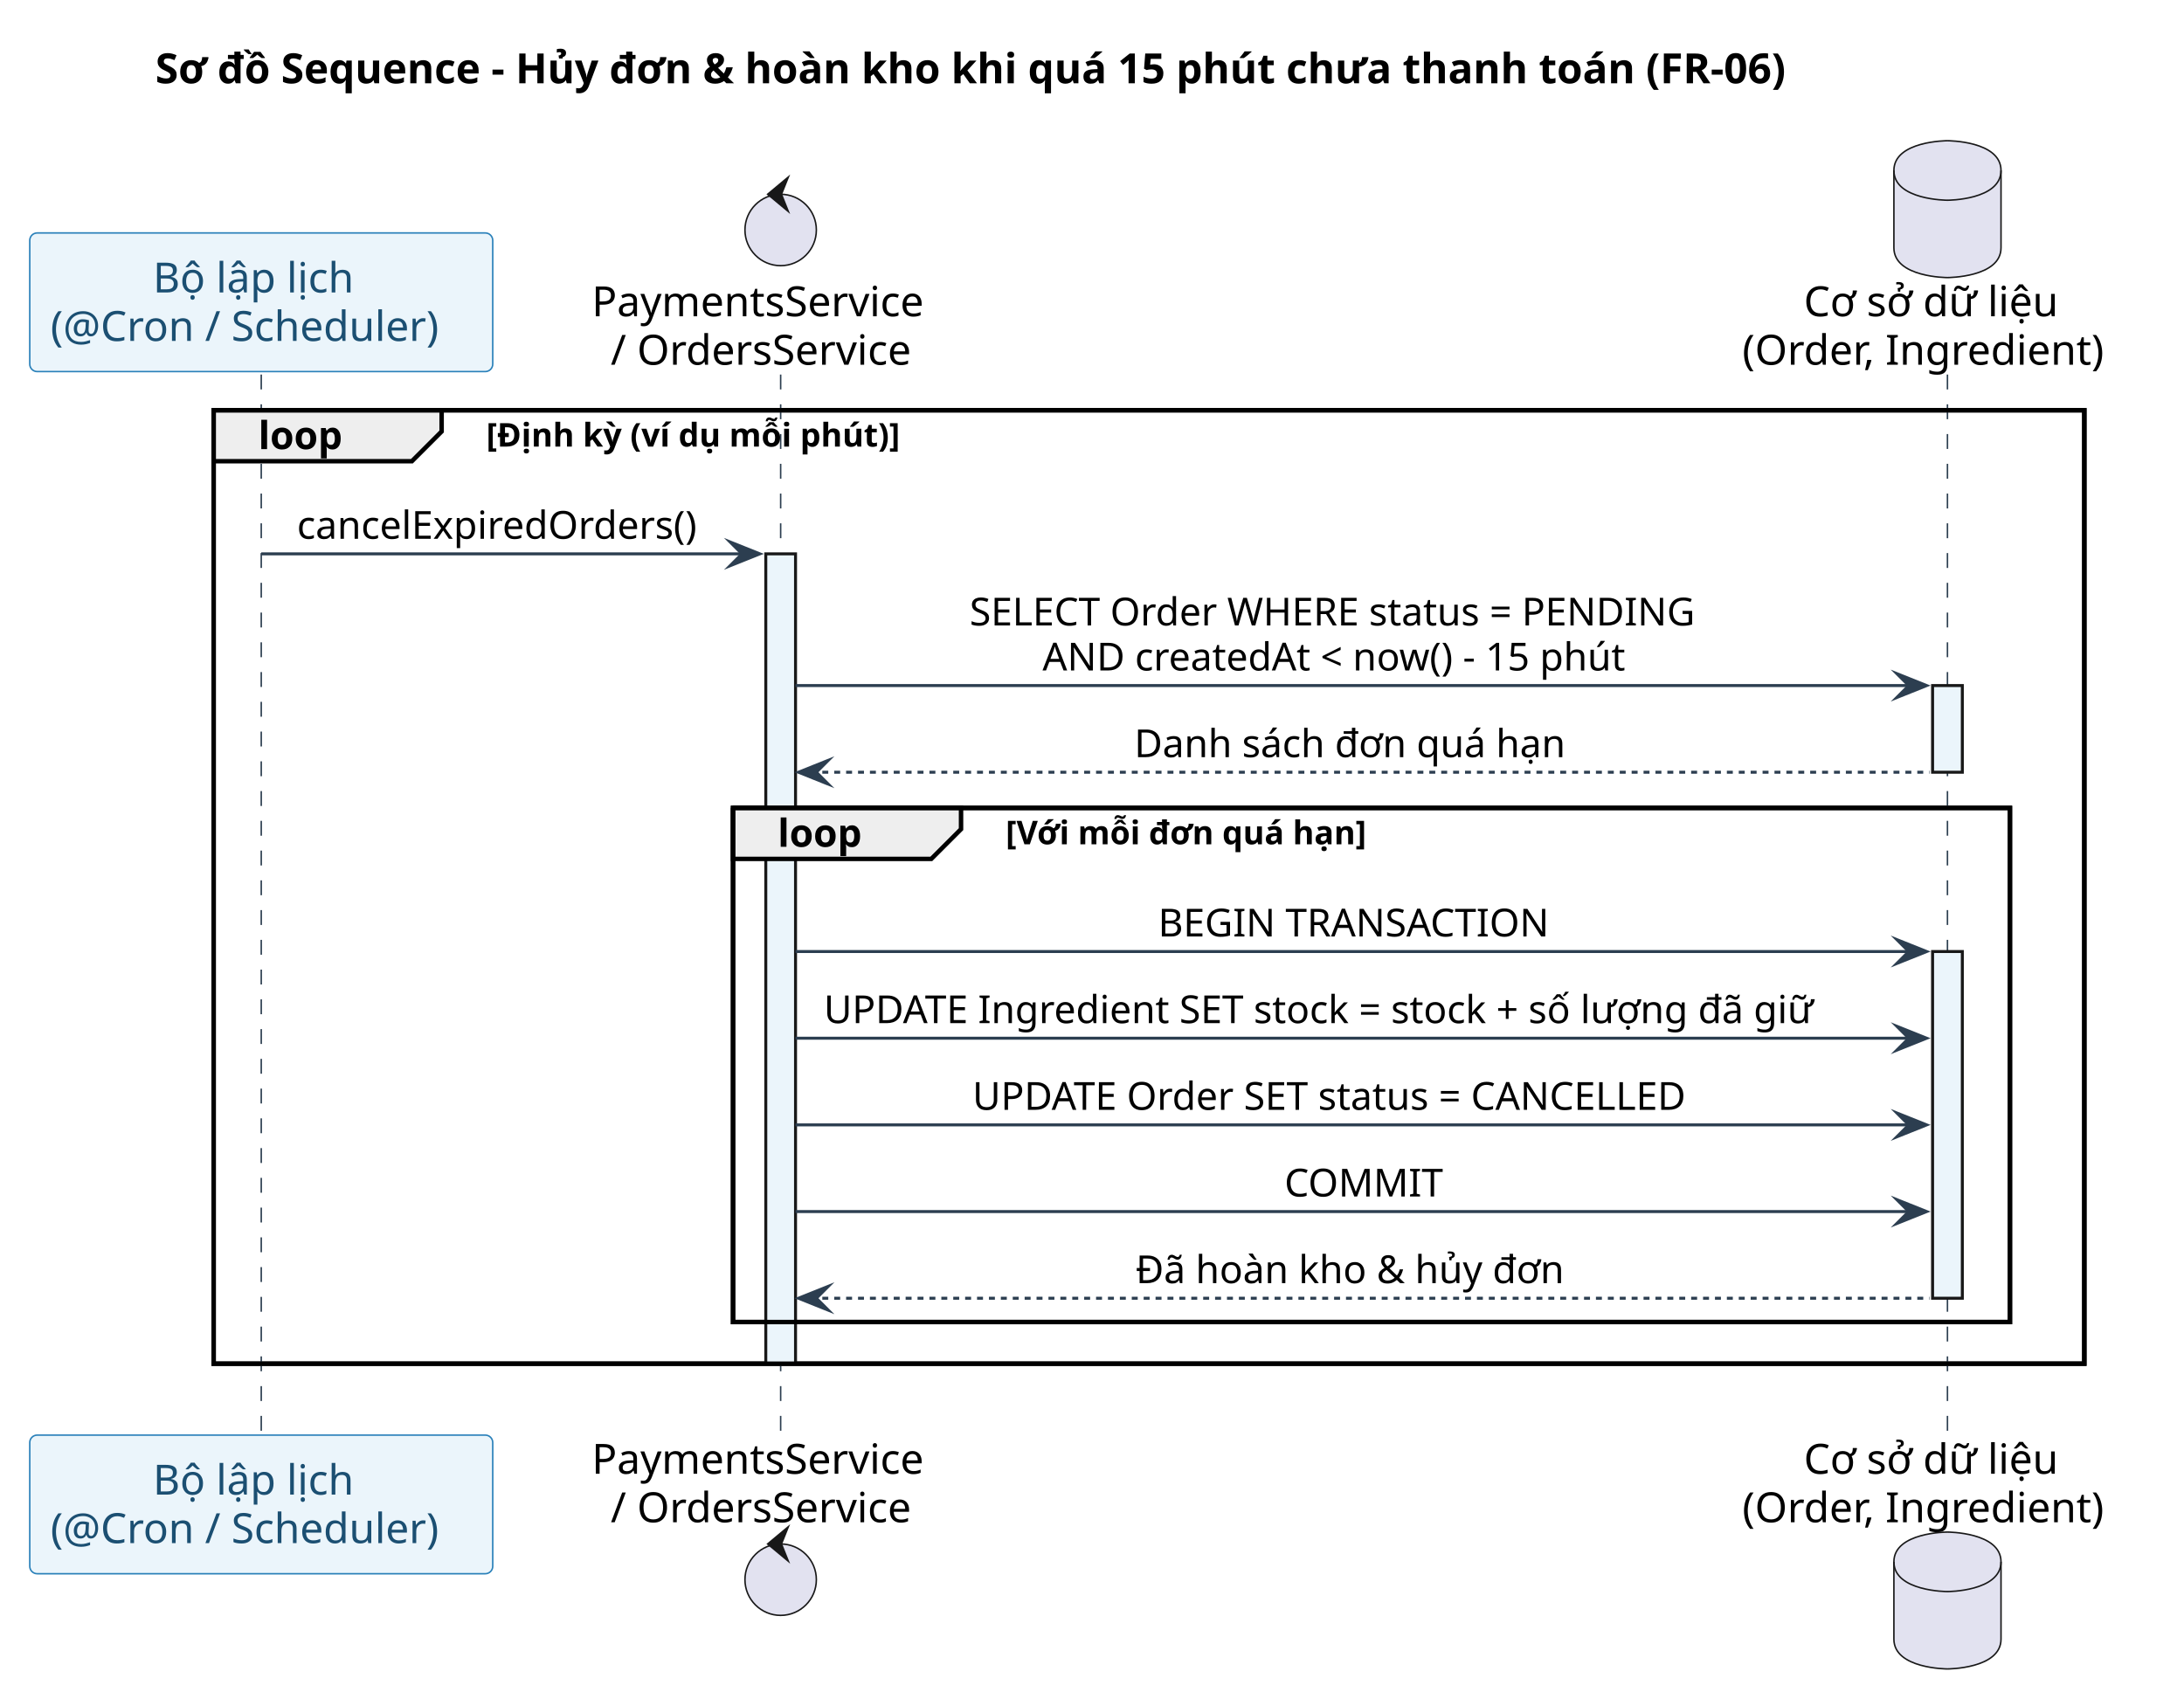
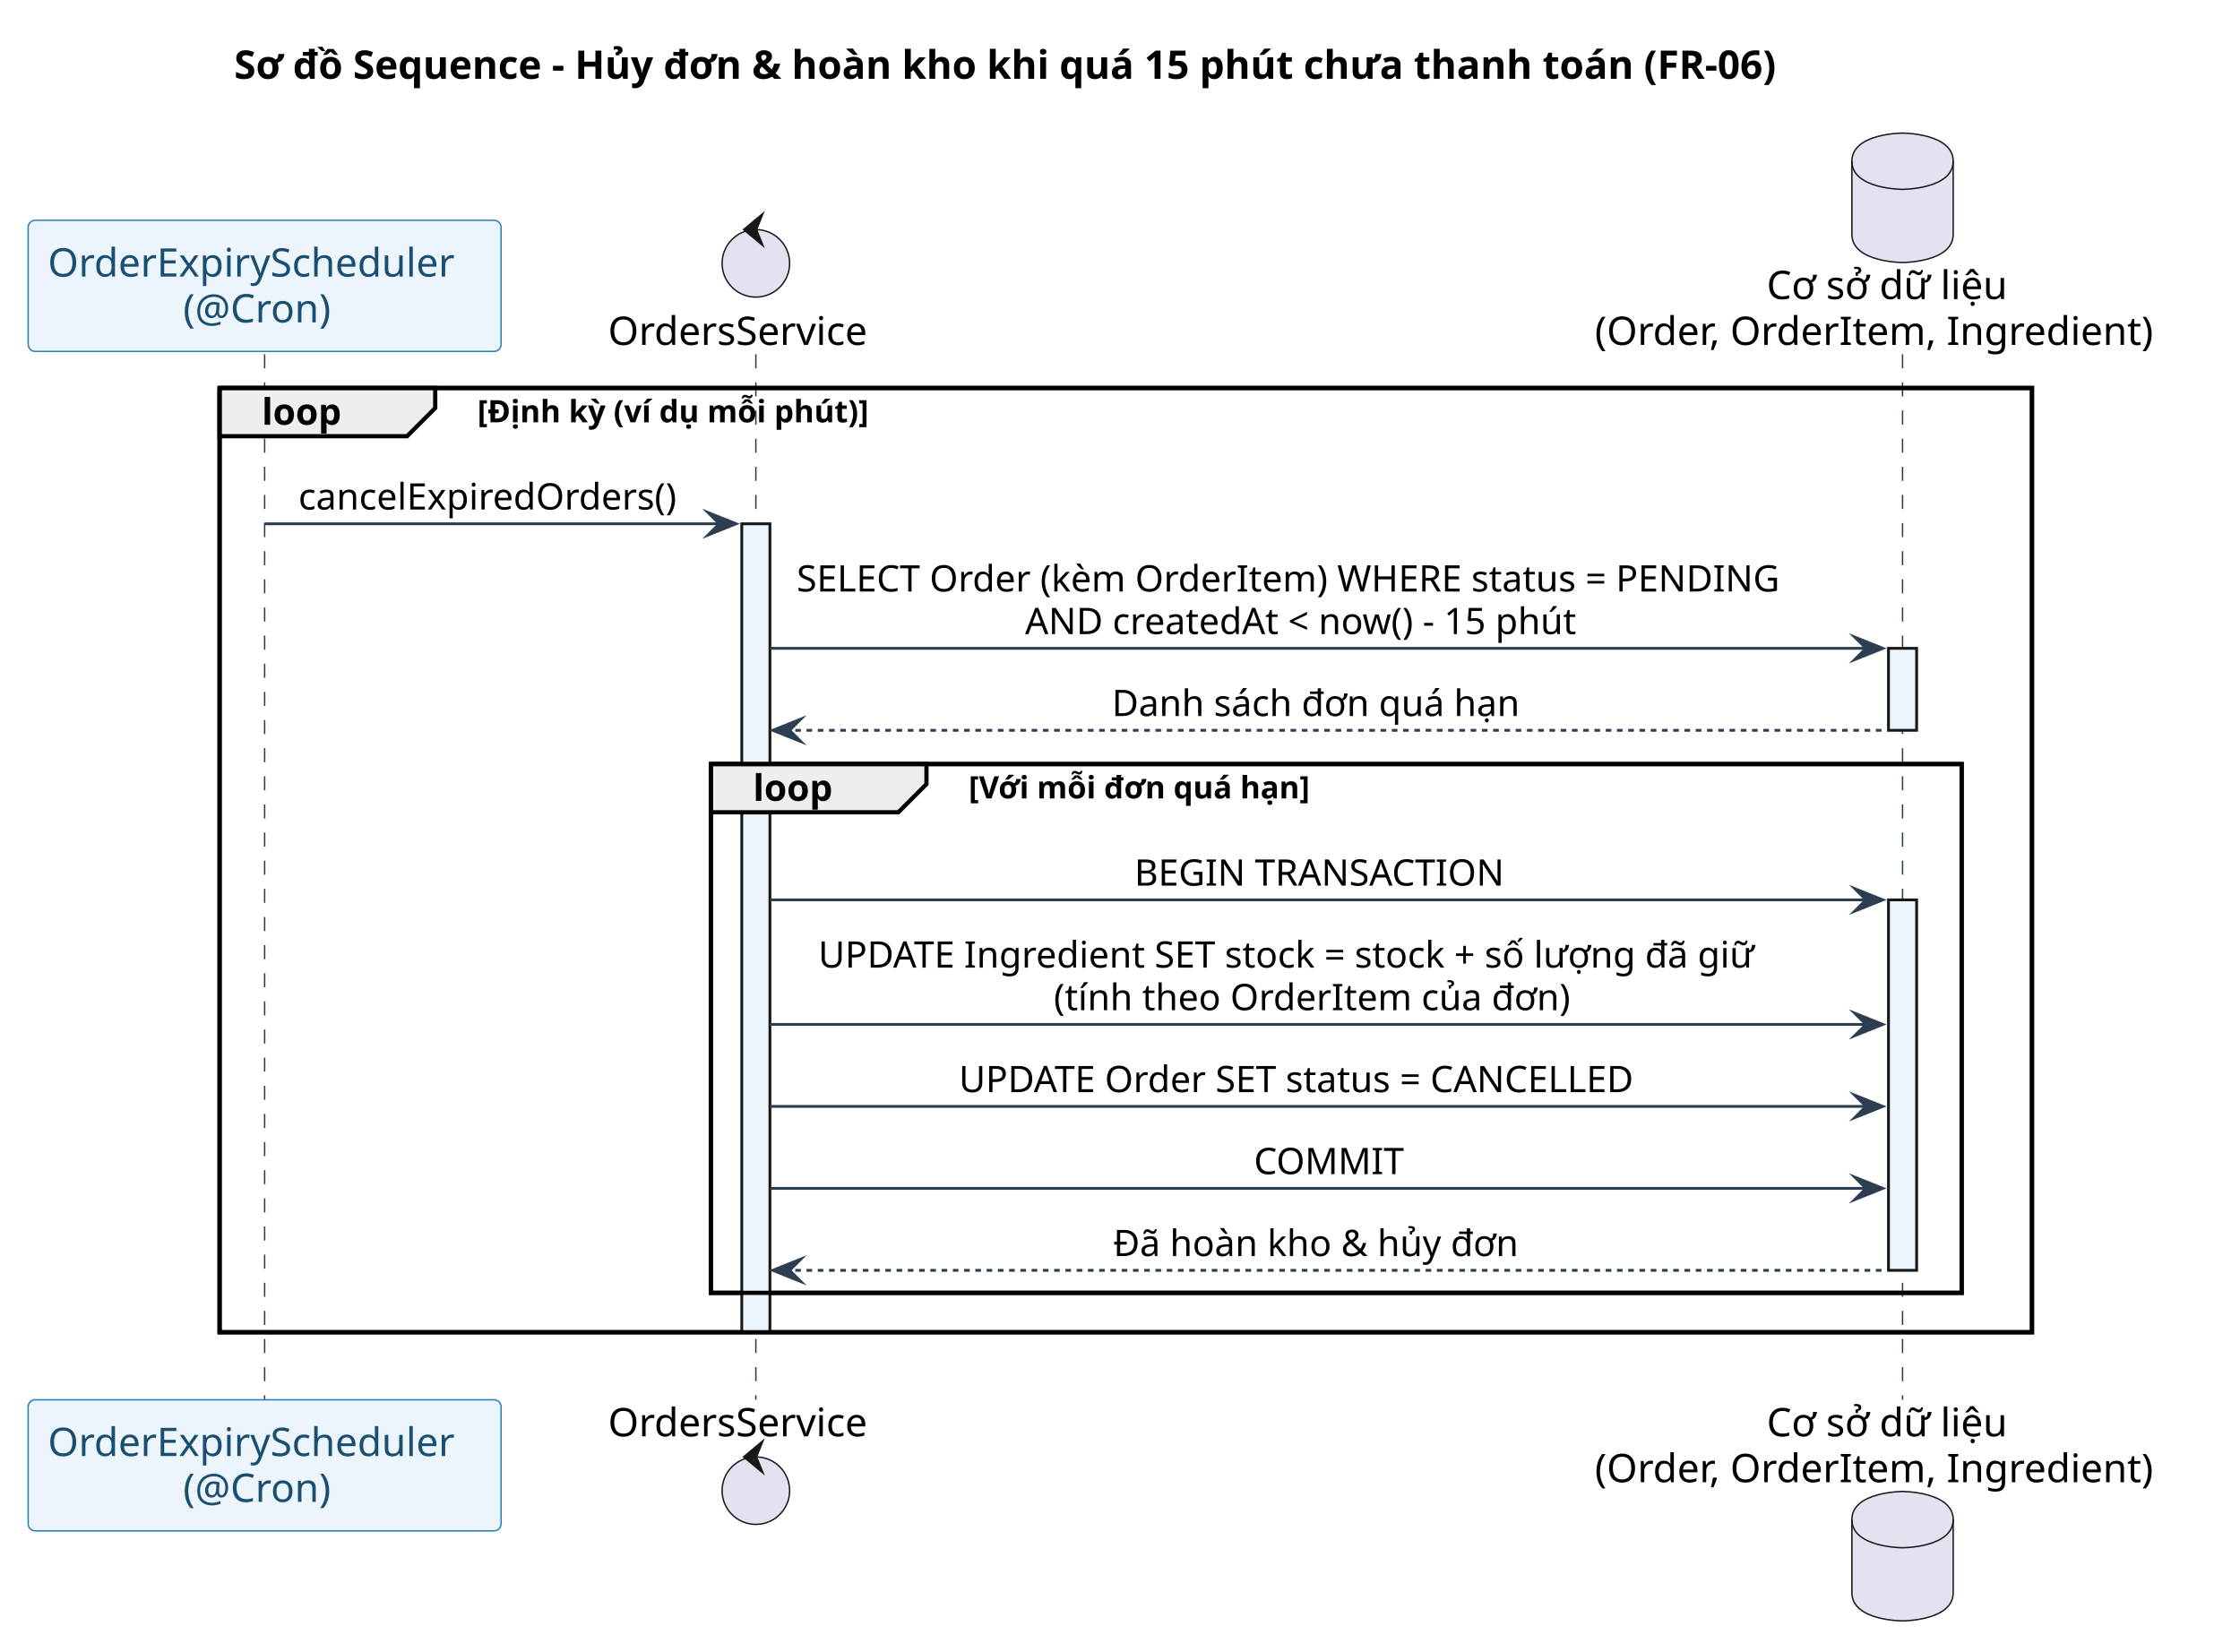
- <svg xmlns="http://www.w3.org/2000/svg" version="1.1" data-diagram-type="SEQUENCE" style="width:734px;height:571px;background:#FFFFFF;" width="734px" height="571px" viewBox="0 0 734 571" zoomAndPan="magnify" preserveAspectRatio="none" contentStyleType="text/css">
+ <svg xmlns="http://www.w3.org/2000/svg" version="1.1" data-diagram-type="SEQUENCE" style="width:796px;height:587px;background:#FFFFFF;" width="796px" height="587px" viewBox="0 0 796 587" zoomAndPan="magnify" preserveAspectRatio="none" contentStyleType="text/css">
  <defs />
  <g font-family="sans-serif" lengthAdjust="spacing">
    <g class="title" data-source-line="1">
-       <text x="52.218" y="27.995" fill="#000" font-size="14" textLength="627.997" font-weight="700">Sơ đồ Sequence - Hủy đơn &amp; hoàn kho khi quá 15 phút chưa thanh toán (FR-06)</text>
+       <text x="83.21" y="27.995" fill="#000" font-size="14" textLength="627.997" font-weight="700">Sơ đồ Sequence - Hủy đơn &amp; hoàn kho khi quá 15 phút chưa thanh toán (FR-06)</text>
    </g>
-     <rect x="71.8" y="137.891" width="628.701" height="320.461" fill="none" style="stroke:#000;stroke-width:1.5;" />
-     <rect x="246.364" y="271.555" width="429.137" height="172.797" fill="none" style="stroke:#000;stroke-width:1.5;" />
+     <rect x="78.034" y="137.891" width="644.05" height="335.594" fill="none" style="stroke:#000;stroke-width:1.5;" />
+     <rect x="252.599" y="271.555" width="444.485" height="187.93" fill="none" style="stroke:#000;stroke-width:1.5;" />
    <g>
-       <rect x="84.3" y="125.891" width="8" height="356.461" fill="#000" fill-opacity="0" />
-       <line x1="87.8" y1="125.891" x2="87.8" y2="482.352" style="stroke:#2C3E50;stroke-width:0.5;stroke-dasharray:5,5;" />
+       <rect x="90.534" y="125.891" width="8" height="371.594" fill="#000" fill-opacity="0" />
+       <line x1="94.034" y1="125.891" x2="94.034" y2="497.484" style="stroke:#2C3E50;stroke-width:0.5;stroke-dasharray:5,5;" />
    </g>
    <g>
-       <rect x="258.864" y="125.891" width="8" height="356.461" fill="#000" fill-opacity="0" />
-       <line x1="262.364" y1="125.891" x2="262.364" y2="482.352" style="stroke:#2C3E50;stroke-width:0.5;stroke-dasharray:5,5;" />
+       <rect x="265.099" y="125.891" width="8" height="371.594" fill="#000" fill-opacity="0" />
+       <line x1="268.599" y1="125.891" x2="268.599" y2="497.484" style="stroke:#2C3E50;stroke-width:0.5;stroke-dasharray:5,5;" />
    </g>
    <g>
-       <rect x="257.364" y="186.156" width="10" height="272.195" fill="#EBF5FB" style="stroke:#181818;stroke-width:1;" />
+       <rect x="263.599" y="186.156" width="10" height="287.328" fill="#EBF5FB" style="stroke:#181818;stroke-width:1;" />
    </g>
    <g>
-       <rect x="651.001" y="125.891" width="8" height="356.461" fill="#000" fill-opacity="0" />
-       <line x1="654.501" y1="125.891" x2="654.501" y2="482.352" style="stroke:#2C3E50;stroke-width:0.5;stroke-dasharray:5,5;" />
+       <rect x="672.584" y="125.891" width="8" height="371.594" fill="#000" fill-opacity="0" />
+       <line x1="676.084" y1="125.891" x2="676.084" y2="497.484" style="stroke:#2C3E50;stroke-width:0.5;stroke-dasharray:5,5;" />
    </g>
    <g>
-       <rect x="649.501" y="230.422" width="10" height="29.133" fill="#EBF5FB" style="stroke:#181818;stroke-width:1;" />
+       <rect x="671.084" y="230.422" width="10" height="29.133" fill="#EBF5FB" style="stroke:#181818;stroke-width:1;" />
    </g>
    <g>
-       <rect x="649.501" y="319.82" width="10" height="116.531" fill="#EBF5FB" style="stroke:#181818;stroke-width:1;" />
+       <rect x="671.084" y="319.82" width="10" height="131.664" fill="#EBF5FB" style="stroke:#181818;stroke-width:1;" />
    </g>
-     <rect x="10" y="78.297" width="155.6" height="46.594" fill="#EBF5FB" style="stroke:#2980B9;stroke-width:0.5;" rx="2.5" ry="2.5" />
-     <text x="51.412" y="98.292" fill="#1B4F72" font-size="14" textLength="72.775">Bộ lập lịch</text>
-     <text x="17" y="114.589" fill="#1B4F72" font-size="14" textLength="141.6">(@Cron / Scheduler)</text>
-     <text x="198.887" y="106.292" fill="#000" font-size="14" textLength="120.955">PaymentsService</text>
-     <text x="205.248" y="122.589" fill="#000" font-size="14" textLength="108.233">/ OrdersService</text>
-     <ellipse cx="262.364" cy="77.297" rx="12" ry="12" fill="#E2E2F0" style="stroke:#181818;stroke-width:0.5;" />
-     <polygon points="258.364,65.297,264.364,60.297,262.364,65.297,264.364,70.297,258.364,65.297" fill="#181818" style="stroke:#181818;stroke-width:1;stroke-linejoin:miter;stroke-miterlimit:10;" />
-     <text x="606.213" y="106.292" fill="#000" font-size="14" textLength="90.576">Cơ sở dữ liệu</text>
-     <text x="585.568" y="122.589" fill="#000" font-size="14" textLength="131.865">(Order, Ingredient)</text>
-     <path d="M636.501,57.297 C636.501,47.297 654.501,47.297 654.501,47.297 C654.501,47.297 672.501,47.297 672.501,57.297 L672.501,83.297 C672.501,93.297 654.501,93.297 654.501,93.297 C654.501,93.297 636.501,93.297 636.501,83.297 L636.501,57.297" style="stroke:#181818;stroke-width:0.5;" fill="#E2E2F0" />
-     <path d="M636.501,57.297 C636.501,67.297 654.501,67.297 654.501,67.297 C654.501,67.297 672.501,67.297 672.501,57.297" style="stroke:#181818;stroke-width:0.5;" fill="none" />
-     <rect x="10" y="482.352" width="155.6" height="46.594" fill="#EBF5FB" style="stroke:#2980B9;stroke-width:0.5;" rx="2.5" ry="2.5" />
-     <text x="51.412" y="502.347" fill="#1B4F72" font-size="14" textLength="72.775">Bộ lập lịch</text>
-     <text x="17" y="518.644" fill="#1B4F72" font-size="14" textLength="141.6">(@Cron / Scheduler)</text>
-     <text x="198.887" y="495.347" fill="#000" font-size="14" textLength="120.955">PaymentsService</text>
-     <text x="205.248" y="511.644" fill="#000" font-size="14" textLength="108.233">/ OrdersService</text>
-     <ellipse cx="262.364" cy="530.945" rx="12" ry="12" fill="#E2E2F0" style="stroke:#181818;stroke-width:0.5;" />
-     <polygon points="258.364,518.945,264.364,513.945,262.364,518.945,264.364,523.945,258.364,518.945" fill="#181818" style="stroke:#181818;stroke-width:1;stroke-linejoin:miter;stroke-miterlimit:10;" />
-     <text x="606.213" y="495.347" fill="#000" font-size="14" textLength="90.576">Cơ sở dữ liệu</text>
-     <text x="585.568" y="511.644" fill="#000" font-size="14" textLength="131.865">(Order, Ingredient)</text>
-     <path d="M636.501,524.945 C636.501,514.945 654.501,514.945 654.501,514.945 C654.501,514.945 672.501,514.945 672.501,524.945 L672.501,550.945 C672.501,560.945 654.501,560.945 654.501,560.945 C654.501,560.945 636.501,560.945 636.501,550.945 L636.501,524.945" style="stroke:#181818;stroke-width:0.5;" fill="#E2E2F0" />
-     <path d="M636.501,524.945 C636.501,534.945 654.501,534.945 654.501,534.945 C654.501,534.945 672.501,534.945 672.501,524.945" style="stroke:#181818;stroke-width:0.5;" fill="none" />
-     <path d="M71.8,137.891 L148.424,137.891 L148.424,145.023 L138.424,155.023 L71.8,155.023 L71.8,137.891" style="stroke:#000;stroke-width:1.5;" fill="#EEE" />
-     <rect x="71.8" y="137.891" width="628.701" height="320.461" fill="none" style="stroke:#000;stroke-width:1.5;" />
-     <text x="86.8" y="150.958" fill="#000" font-size="13" textLength="31.624" font-weight="700">loop</text>
-     <text x="163.424" y="150.101" fill="#000" font-size="11" textLength="160.623" font-weight="700">[Định kỳ (ví dụ mỗi phút)]</text>
-     <polygon points="245.364,182.156,255.364,186.156,245.364,190.156,249.364,186.156" fill="#2C3E50" style="stroke:#2C3E50;stroke-width:1;stroke-linejoin:miter;stroke-miterlimit:10;" />
-     <line x1="87.8" y1="186.156" x2="251.364" y2="186.156" style="stroke:#2C3E50;stroke-width:1;" />
-     <text x="99.8" y="181.09" fill="#000" font-size="13" textLength="145.564">cancelExpiredOrders()</text>
-     <polygon points="637.501,226.422,647.501,230.422,637.501,234.422,641.501,230.422" fill="#2C3E50" style="stroke:#2C3E50;stroke-width:1;stroke-linejoin:miter;stroke-miterlimit:10;" />
-     <line x1="267.364" y1="230.422" x2="643.501" y2="230.422" style="stroke:#2C3E50;stroke-width:1;" />
-     <text x="325.871" y="210.223" fill="#000" font-size="13" textLength="265.123">SELECT Order WHERE status = PENDING</text>
-     <text x="350.364" y="225.356" fill="#000" font-size="13" textLength="216.138">AND createdAt &lt; now() - 15 phút</text>
-     <polygon points="278.364,255.555,268.364,259.555,278.364,263.555,274.364,259.555" fill="#2C3E50" style="stroke:#2C3E50;stroke-width:1;stroke-linejoin:miter;stroke-miterlimit:10;" />
-     <line x1="272.364" y1="259.555" x2="648.501" y2="259.555" style="stroke:#2C3E50;stroke-width:1;stroke-dasharray:2,2;" />
-     <text x="381.204" y="254.489" fill="#000" font-size="13" textLength="154.458">Danh sách đơn quá hạn</text>
-     <path d="M246.364,271.555 L322.988,271.555 L322.988,278.688 L312.988,288.688 L246.364,288.688 L246.364,271.555" style="stroke:#000;stroke-width:1.5;" fill="#EEE" />
-     <rect x="246.364" y="271.555" width="429.137" height="172.797" fill="none" style="stroke:#000;stroke-width:1.5;" />
-     <text x="261.364" y="284.622" fill="#000" font-size="13" textLength="31.624" font-weight="700">loop</text>
-     <text x="337.988" y="283.765" fill="#000" font-size="11" textLength="137.479" font-weight="700">[Với mỗi đơn quá hạn]</text>
-     <polygon points="637.501,315.82,647.501,319.82,637.501,323.82,641.501,319.82" fill="#2C3E50" style="stroke:#2C3E50;stroke-width:1;stroke-linejoin:miter;stroke-miterlimit:10;" />
-     <line x1="267.364" y1="319.82" x2="643.501" y2="319.82" style="stroke:#2C3E50;stroke-width:1;" />
-     <text x="389.211" y="314.754" fill="#000" font-size="13" textLength="138.442">BEGIN TRANSACTION</text>
-     <polygon points="637.501,344.953,647.501,348.953,637.501,352.953,641.501,348.953" fill="#2C3E50" style="stroke:#2C3E50;stroke-width:1;stroke-linejoin:miter;stroke-miterlimit:10;" />
-     <line x1="267.364" y1="348.953" x2="643.501" y2="348.953" style="stroke:#2C3E50;stroke-width:1;" />
-     <text x="276.864" y="343.887" fill="#000" font-size="13" textLength="363.137">UPDATE Ingredient SET stock = stock + số lượng đã giữ</text>
-     <polygon points="637.501,374.086,647.501,378.086,637.501,382.086,641.501,378.086" fill="#2C3E50" style="stroke:#2C3E50;stroke-width:1;stroke-linejoin:miter;stroke-miterlimit:10;" />
-     <line x1="267.364" y1="378.086" x2="643.501" y2="378.086" style="stroke:#2C3E50;stroke-width:1;" />
-     <text x="326.839" y="373.02" fill="#000" font-size="13" textLength="263.187">UPDATE Order SET status = CANCELLED</text>
-     <polygon points="637.501,403.219,647.501,407.219,637.501,411.219,641.501,407.219" fill="#2C3E50" style="stroke:#2C3E50;stroke-width:1;stroke-linejoin:miter;stroke-miterlimit:10;" />
-     <line x1="267.364" y1="407.219" x2="643.501" y2="407.219" style="stroke:#2C3E50;stroke-width:1;" />
-     <text x="431.674" y="402.153" fill="#000" font-size="13" textLength="53.517">COMMIT</text>
-     <polygon points="278.364,432.352,268.364,436.352,278.364,440.352,274.364,436.352" fill="#2C3E50" style="stroke:#2C3E50;stroke-width:1;stroke-linejoin:miter;stroke-miterlimit:10;" />
-     <line x1="272.364" y1="436.352" x2="648.501" y2="436.352" style="stroke:#2C3E50;stroke-width:1;stroke-dasharray:2,2;" />
-     <text x="381.645" y="431.286" fill="#000" font-size="13" textLength="153.575">Đã hoàn kho &amp; hủy đơn</text>
+     <rect x="10" y="78.297" width="168.068" height="46.594" fill="#EBF5FB" style="stroke:#2980B9;stroke-width:0.5;" rx="2.5" ry="2.5" />
+     <text x="17" y="98.292" fill="#1B4F72" font-size="14" textLength="154.068">OrderExpiryScheduler</text>
+     <text x="65.087" y="114.589" fill="#1B4F72" font-size="14" textLength="57.894">(@Cron)</text>
+     <text x="216.065" y="122.589" fill="#000" font-size="14" textLength="99.066">OrdersService</text>
+     <ellipse cx="268.599" cy="93.594" rx="12" ry="12" fill="#E2E2F0" style="stroke:#181818;stroke-width:0.5;" />
+     <polygon points="264.599,81.594,270.599,76.594,268.599,81.594,270.599,86.594,264.599,81.594" fill="#181818" style="stroke:#181818;stroke-width:1;stroke-linejoin:miter;stroke-miterlimit:10;" />
+     <text x="627.796" y="106.292" fill="#000" font-size="14" textLength="90.576">Cơ sở dữ liệu</text>
+     <text x="566.751" y="122.589" fill="#000" font-size="14" textLength="212.666">(Order, OrderItem, Ingredient)</text>
+     <path d="M658.084,57.297 C658.084,47.297 676.084,47.297 676.084,47.297 C676.084,47.297 694.084,47.297 694.084,57.297 L694.084,83.297 C694.084,93.297 676.084,93.297 676.084,93.297 C676.084,93.297 658.084,93.297 658.084,83.297 L658.084,57.297" style="stroke:#181818;stroke-width:0.5;" fill="#E2E2F0" />
+     <path d="M658.084,57.297 C658.084,67.297 676.084,67.297 676.084,67.297 C676.084,67.297 694.084,67.297 694.084,57.297" style="stroke:#181818;stroke-width:0.5;" fill="none" />
+     <rect x="10" y="497.484" width="168.068" height="46.594" fill="#EBF5FB" style="stroke:#2980B9;stroke-width:0.5;" rx="2.5" ry="2.5" />
+     <text x="17" y="517.479" fill="#1B4F72" font-size="14" textLength="154.068">OrderExpiryScheduler</text>
+     <text x="65.087" y="533.776" fill="#1B4F72" font-size="14" textLength="57.894">(@Cron)</text>
+     <text x="216.065" y="510.479" fill="#000" font-size="14" textLength="99.066">OrdersService</text>
+     <ellipse cx="268.599" cy="529.781" rx="12" ry="12" fill="#E2E2F0" style="stroke:#181818;stroke-width:0.5;" />
+     <polygon points="264.599,517.781,270.599,512.781,268.599,517.781,270.599,522.781,264.599,517.781" fill="#181818" style="stroke:#181818;stroke-width:1;stroke-linejoin:miter;stroke-miterlimit:10;" />
+     <text x="627.796" y="510.479" fill="#000" font-size="14" textLength="90.576">Cơ sở dữ liệu</text>
+     <text x="566.751" y="526.776" fill="#000" font-size="14" textLength="212.666">(Order, OrderItem, Ingredient)</text>
+     <path d="M658.084,540.078 C658.084,530.078 676.084,530.078 676.084,530.078 C676.084,530.078 694.084,530.078 694.084,540.078 L694.084,566.078 C694.084,576.078 676.084,576.078 676.084,576.078 C676.084,576.078 658.084,576.078 658.084,566.078 L658.084,540.078" style="stroke:#181818;stroke-width:0.5;" fill="#E2E2F0" />
+     <path d="M658.084,540.078 C658.084,550.078 676.084,550.078 676.084,550.078 C676.084,550.078 694.084,550.078 694.084,540.078" style="stroke:#181818;stroke-width:0.5;" fill="none" />
+     <path d="M78.034,137.891 L154.658,137.891 L154.658,145.023 L144.658,155.023 L78.034,155.023 L78.034,137.891" style="stroke:#000;stroke-width:1.5;" fill="#EEE" />
+     <rect x="78.034" y="137.891" width="644.05" height="335.594" fill="none" style="stroke:#000;stroke-width:1.5;" />
+     <text x="93.034" y="150.958" fill="#000" font-size="13" textLength="31.624" font-weight="700">loop</text>
+     <text x="169.658" y="150.101" fill="#000" font-size="11" textLength="160.623" font-weight="700">[Định kỳ (ví dụ mỗi phút)]</text>
+     <polygon points="251.599,182.156,261.599,186.156,251.599,190.156,255.599,186.156" fill="#2C3E50" style="stroke:#2C3E50;stroke-width:1;stroke-linejoin:miter;stroke-miterlimit:10;" />
+     <line x1="94.034" y1="186.156" x2="257.599" y2="186.156" style="stroke:#2C3E50;stroke-width:1;" />
+     <text x="106.034" y="181.09" fill="#000" font-size="13" textLength="145.564">cancelExpiredOrders()</text>
+     <polygon points="659.084,226.422,669.084,230.422,659.084,234.422,663.084,230.422" fill="#2C3E50" style="stroke:#2C3E50;stroke-width:1;stroke-linejoin:miter;stroke-miterlimit:10;" />
+     <line x1="273.599" y1="230.422" x2="665.084" y2="230.422" style="stroke:#2C3E50;stroke-width:1;" />
+     <text x="283.099" y="210.223" fill="#000" font-size="13" textLength="378.485">SELECT Order (kèm OrderItem) WHERE status = PENDING</text>
+     <text x="364.272" y="225.356" fill="#000" font-size="13" textLength="216.138">AND createdAt &lt; now() - 15 phút</text>
+     <polygon points="284.599,255.555,274.599,259.555,284.599,263.555,280.599,259.555" fill="#2C3E50" style="stroke:#2C3E50;stroke-width:1;stroke-linejoin:miter;stroke-miterlimit:10;" />
+     <line x1="278.599" y1="259.555" x2="670.084" y2="259.555" style="stroke:#2C3E50;stroke-width:1;stroke-dasharray:2,2;" />
+     <text x="395.113" y="254.489" fill="#000" font-size="13" textLength="154.458">Danh sách đơn quá hạn</text>
+     <path d="M252.599,271.555 L329.223,271.555 L329.223,278.688 L319.223,288.688 L252.599,288.688 L252.599,271.555" style="stroke:#000;stroke-width:1.5;" fill="#EEE" />
+     <rect x="252.599" y="271.555" width="444.485" height="187.93" fill="none" style="stroke:#000;stroke-width:1.5;" />
+     <text x="267.599" y="284.622" fill="#000" font-size="13" textLength="31.624" font-weight="700">loop</text>
+     <text x="344.223" y="283.765" fill="#000" font-size="11" textLength="137.479" font-weight="700">[Với mỗi đơn quá hạn]</text>
+     <polygon points="659.084,315.82,669.084,319.82,659.084,323.82,663.084,319.82" fill="#2C3E50" style="stroke:#2C3E50;stroke-width:1;stroke-linejoin:miter;stroke-miterlimit:10;" />
+     <line x1="273.599" y1="319.82" x2="665.084" y2="319.82" style="stroke:#2C3E50;stroke-width:1;" />
+     <text x="403.12" y="314.754" fill="#000" font-size="13" textLength="138.442">BEGIN TRANSACTION</text>
+     <polygon points="659.084,360.086,669.084,364.086,659.084,368.086,663.084,364.086" fill="#2C3E50" style="stroke:#2C3E50;stroke-width:1;stroke-linejoin:miter;stroke-miterlimit:10;" />
+     <line x1="273.599" y1="364.086" x2="665.084" y2="364.086" style="stroke:#2C3E50;stroke-width:1;" />
+     <text x="290.773" y="343.887" fill="#000" font-size="13" textLength="363.137">UPDATE Ingredient SET stock = stock + số lượng đã giữ</text>
+     <text x="374.486" y="359.02" fill="#000" font-size="13" textLength="195.711">(tính theo OrderItem của đơn)</text>
+     <polygon points="659.084,389.219,669.084,393.219,659.084,397.219,663.084,393.219" fill="#2C3E50" style="stroke:#2C3E50;stroke-width:1;stroke-linejoin:miter;stroke-miterlimit:10;" />
+     <line x1="273.599" y1="393.219" x2="665.084" y2="393.219" style="stroke:#2C3E50;stroke-width:1;" />
+     <text x="340.748" y="388.153" fill="#000" font-size="13" textLength="263.187">UPDATE Order SET status = CANCELLED</text>
+     <polygon points="659.084,418.352,669.084,422.352,659.084,426.352,663.084,422.352" fill="#2C3E50" style="stroke:#2C3E50;stroke-width:1;stroke-linejoin:miter;stroke-miterlimit:10;" />
+     <line x1="273.599" y1="422.352" x2="665.084" y2="422.352" style="stroke:#2C3E50;stroke-width:1;" />
+     <text x="445.583" y="417.286" fill="#000" font-size="13" textLength="53.517">COMMIT</text>
+     <polygon points="284.599,447.484,274.599,451.484,284.599,455.484,280.599,451.484" fill="#2C3E50" style="stroke:#2C3E50;stroke-width:1;stroke-linejoin:miter;stroke-miterlimit:10;" />
+     <line x1="278.599" y1="451.484" x2="670.084" y2="451.484" style="stroke:#2C3E50;stroke-width:1;stroke-dasharray:2,2;" />
+     <text x="395.554" y="446.418" fill="#000" font-size="13" textLength="153.575">Đã hoàn kho &amp; hủy đơn</text>
  </g>
</svg>
